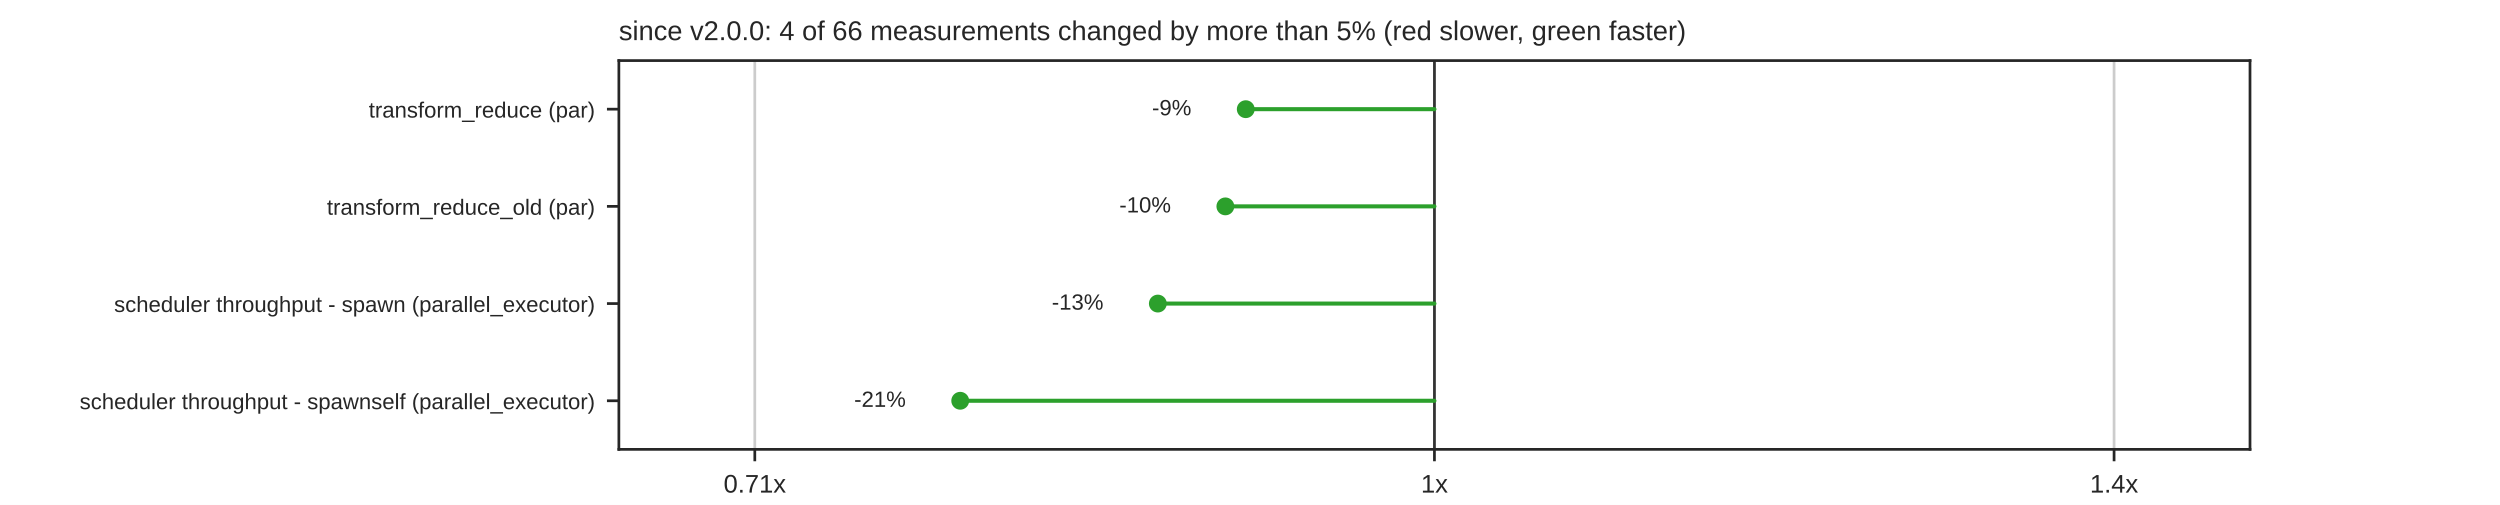
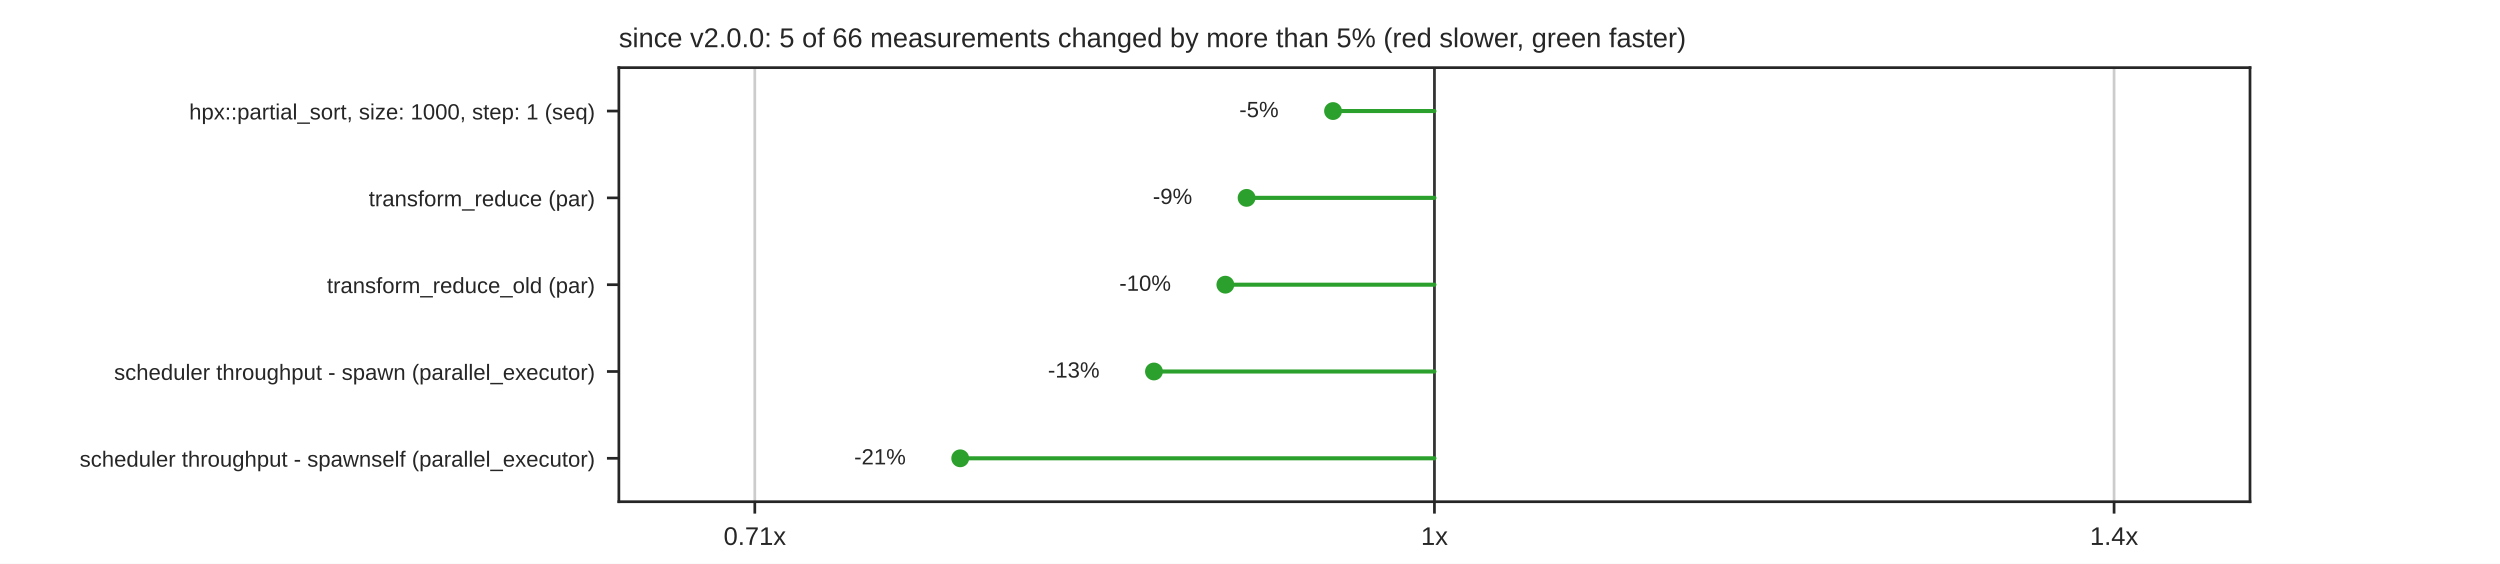
- <svg xmlns="http://www.w3.org/2000/svg" xmlns:xlink="http://www.w3.org/1999/xlink" width="734.4pt" height="148.32pt" viewBox="0 0 734.4 148.32" version="1.1">
+ <svg xmlns="http://www.w3.org/2000/svg" xmlns:xlink="http://www.w3.org/1999/xlink" width="734.4pt" height="165.6pt" viewBox="0 0 734.4 165.6" version="1.1">
  <defs>
    <style type="text/css">*{stroke-linejoin: round; stroke-linecap: butt}</style>
  </defs>
  <g id="figure_1">
    <g id="patch_1">
-       <path d="M 0 148.32  L 734.4 148.32  L 734.4 0  L 0 0  z " style="fill: #ffffff" />
+       <path d="M 0 165.6  L 734.4 165.6  L 734.4 0  L 0 0  z " style="fill: #ffffff" />
    </g>
    <g id="axes_1">
      <g id="patch_2">
-         <path d="M 181.8 132.005  L 660.96 132.005  L 660.96 17.798  L 181.8 17.798  z " style="fill: #ffffff" />
+         <path d="M 181.8 147.384  L 660.96 147.384  L 660.96 19.872  L 181.8 19.872  z " style="fill: #ffffff" />
      </g>
      <g id="matplotlib.axis_1">
        <g id="xtick_1">
          <g id="line2d_1">
-             <path d="M 221.73 132.005  L 221.73 17.798  " clip-path="url(#pd3ae6d22b0)" style="fill: none; stroke: #cccccc; stroke-width: 0.8; stroke-linecap: round" />
+             <path d="M 221.73 147.384  L 221.73 19.872  " clip-path="url(#pb38192b940)" style="fill: none; stroke: #cccccc; stroke-width: 0.8; stroke-linecap: round" />
          </g>
          <g id="line2d_2">
            <defs>
              <path id="mdfc5214045" d="M 0 0  L 0 3.5  " style="stroke: #262626; stroke-width: 0.8" />
            </defs>
            <g>
-               <use xlink:href="#mdfc5214045" x="221.73" y="132.005" style="fill: #262626; stroke: #262626; stroke-width: 0.8" />
+               <use xlink:href="#mdfc5214045" x="221.73" y="147.384" style="fill: #262626; stroke: #262626; stroke-width: 0.8" />
            </g>
          </g>
          <g id="text_1">
-             <text style="fill: #262626; font: 7.5px 'Arial', 'DejaVu Sans', 'Liberation Sans', 'Bitstream Vera Sans', sans-serif; text-anchor: middle" x="221.73" y="144.704" transform="rotate(-0 221.73 144.7036)">0.71x</text>
+             <text style="fill: #262626; font: 7.5px 'Arial', 'DejaVu Sans', 'Liberation Sans', 'Bitstream Vera Sans', sans-serif; text-anchor: middle" x="221.73" y="160.083" transform="rotate(-0 221.73 160.0828)">0.71x</text>
          </g>
        </g>
        <g id="xtick_2">
          <g id="line2d_3">
-             <path d="M 421.38 132.005  L 421.38 17.798  " clip-path="url(#pd3ae6d22b0)" style="fill: none; stroke: #cccccc; stroke-width: 0.8; stroke-linecap: round" />
+             <path d="M 421.38 147.384  L 421.38 19.872  " clip-path="url(#pb38192b940)" style="fill: none; stroke: #cccccc; stroke-width: 0.8; stroke-linecap: round" />
          </g>
          <g id="line2d_4">
            <g>
-               <use xlink:href="#mdfc5214045" x="421.38" y="132.005" style="fill: #262626; stroke: #262626; stroke-width: 0.8" />
+               <use xlink:href="#mdfc5214045" x="421.38" y="147.384" style="fill: #262626; stroke: #262626; stroke-width: 0.8" />
            </g>
          </g>
          <g id="text_2">
-             <text style="fill: #262626; font: 7.5px 'Arial', 'DejaVu Sans', 'Liberation Sans', 'Bitstream Vera Sans', sans-serif; text-anchor: middle" x="421.38" y="144.704" transform="rotate(-0 421.38 144.7036)">1x</text>
+             <text style="fill: #262626; font: 7.5px 'Arial', 'DejaVu Sans', 'Liberation Sans', 'Bitstream Vera Sans', sans-serif; text-anchor: middle" x="421.38" y="160.083" transform="rotate(-0 421.38 160.0828)">1x</text>
          </g>
        </g>
        <g id="xtick_3">
          <g id="line2d_5">
-             <path d="M 621.03 132.005  L 621.03 17.798  " clip-path="url(#pd3ae6d22b0)" style="fill: none; stroke: #cccccc; stroke-width: 0.8; stroke-linecap: round" />
+             <path d="M 621.03 147.384  L 621.03 19.872  " clip-path="url(#pb38192b940)" style="fill: none; stroke: #cccccc; stroke-width: 0.8; stroke-linecap: round" />
          </g>
          <g id="line2d_6">
            <g>
-               <use xlink:href="#mdfc5214045" x="621.03" y="132.005" style="fill: #262626; stroke: #262626; stroke-width: 0.8" />
+               <use xlink:href="#mdfc5214045" x="621.03" y="147.384" style="fill: #262626; stroke: #262626; stroke-width: 0.8" />
            </g>
          </g>
          <g id="text_3">
-             <text style="fill: #262626; font: 7.5px 'Arial', 'DejaVu Sans', 'Liberation Sans', 'Bitstream Vera Sans', sans-serif; text-anchor: middle" x="621.03" y="144.704" transform="rotate(-0 621.03 144.7036)">1.4x</text>
+             <text style="fill: #262626; font: 7.5px 'Arial', 'DejaVu Sans', 'Liberation Sans', 'Bitstream Vera Sans', sans-serif; text-anchor: middle" x="621.03" y="160.083" transform="rotate(-0 621.03 160.0828)">1.4x</text>
          </g>
        </g>
      </g>
      <g id="matplotlib.axis_2">
        <g id="ytick_1">
          <g id="line2d_7">
            <defs>
              <path id="m414165cd4d" d="M 0 0  L -3.5 0  " style="stroke: #262626; stroke-width: 0.8" />
            </defs>
            <g>
-               <use xlink:href="#m414165cd4d" x="181.8" y="32.074" style="fill: #262626; stroke: #262626; stroke-width: 0.8" />
+               <use xlink:href="#m414165cd4d" x="181.8" y="32.623" style="fill: #262626; stroke: #262626; stroke-width: 0.8" />
            </g>
          </g>
          <g id="text_4">
-             <text style="fill: #262626; font: 6.5px 'Arial', 'DejaVu Sans', 'Liberation Sans', 'Bitstream Vera Sans', sans-serif; text-anchor: end" x="174.8" y="34.544" transform="rotate(-0 174.8 34.54369)">transform_reduce (par)</text>
+             <text style="fill: #262626; font: 6.5px 'Arial', 'DejaVu Sans', 'Liberation Sans', 'Bitstream Vera Sans', sans-serif; text-anchor: end" x="174.8" y="35.093" transform="rotate(-0 174.8 35.09269)">hpx::partial_sort, size: 1000, step: 1 (seq)</text>
          </g>
        </g>
        <g id="ytick_2">
          <g id="line2d_8">
            <g>
-               <use xlink:href="#m414165cd4d" x="181.8" y="60.626" style="fill: #262626; stroke: #262626; stroke-width: 0.8" />
+               <use xlink:href="#m414165cd4d" x="181.8" y="58.126" style="fill: #262626; stroke: #262626; stroke-width: 0.8" />
            </g>
          </g>
          <g id="text_5">
-             <text style="fill: #262626; font: 6.5px 'Arial', 'DejaVu Sans', 'Liberation Sans', 'Bitstream Vera Sans', sans-serif; text-anchor: end" x="174.8" y="63.095" transform="rotate(-0 174.8 63.09529)">transform_reduce_old (par)</text>
+             <text style="fill: #262626; font: 6.5px 'Arial', 'DejaVu Sans', 'Liberation Sans', 'Bitstream Vera Sans', sans-serif; text-anchor: end" x="174.8" y="60.595" transform="rotate(-0 174.8 60.59509)">transform_reduce (par)</text>
          </g>
        </g>
        <g id="ytick_3">
          <g id="line2d_9">
            <g>
-               <use xlink:href="#m414165cd4d" x="181.8" y="89.177" style="fill: #262626; stroke: #262626; stroke-width: 0.8" />
+               <use xlink:href="#m414165cd4d" x="181.8" y="83.628" style="fill: #262626; stroke: #262626; stroke-width: 0.8" />
            </g>
          </g>
          <g id="text_6">
-             <text style="fill: #262626; font: 6.5px 'Arial', 'DejaVu Sans', 'Liberation Sans', 'Bitstream Vera Sans', sans-serif; text-anchor: end" x="174.8" y="91.647" transform="rotate(-0 174.8 91.64689)">scheduler throughput - spawn (parallel_executor)</text>
+             <text style="fill: #262626; font: 6.5px 'Arial', 'DejaVu Sans', 'Liberation Sans', 'Bitstream Vera Sans', sans-serif; text-anchor: end" x="174.8" y="86.097" transform="rotate(-0 174.8 86.09749)">transform_reduce_old (par)</text>
          </g>
        </g>
        <g id="ytick_4">
          <g id="line2d_10">
            <g>
-               <use xlink:href="#m414165cd4d" x="181.8" y="117.729" style="fill: #262626; stroke: #262626; stroke-width: 0.8" />
+               <use xlink:href="#m414165cd4d" x="181.8" y="109.13" style="fill: #262626; stroke: #262626; stroke-width: 0.8" />
            </g>
          </g>
          <g id="text_7">
-             <text style="fill: #262626; font: 6.5px 'Arial', 'DejaVu Sans', 'Liberation Sans', 'Bitstream Vera Sans', sans-serif; text-anchor: end" x="174.8" y="120.198" transform="rotate(-0 174.8 120.1985)">scheduler throughput - spawnself (parallel_executor)</text>
+             <text style="fill: #262626; font: 6.5px 'Arial', 'DejaVu Sans', 'Liberation Sans', 'Bitstream Vera Sans', sans-serif; text-anchor: end" x="174.8" y="111.6" transform="rotate(-0 174.8 111.5999)">scheduler throughput - spawn (parallel_executor)</text>
+           </g>
+         </g>
+         <g id="ytick_5">
+           <g id="line2d_11">
+             <g>
+               <use xlink:href="#m414165cd4d" x="181.8" y="134.633" style="fill: #262626; stroke: #262626; stroke-width: 0.8" />
+             </g>
+           </g>
+           <g id="text_8">
+             <text style="fill: #262626; font: 6.5px 'Arial', 'DejaVu Sans', 'Liberation Sans', 'Bitstream Vera Sans', sans-serif; text-anchor: end" x="174.8" y="137.102" transform="rotate(-0 174.8 137.1023)">scheduler throughput - spawnself (parallel_executor)</text>
          </g>
        </g>
      </g>
-       <g id="line2d_11">
-         <path d="M 421.38 132.005  L 421.38 17.798  " clip-path="url(#pd3ae6d22b0)" style="fill: none; stroke: #333333; stroke-width: 0.8; stroke-linecap: round" />
-       </g>
      <g id="line2d_12">
-         <path d="M 421.38 32.074  L 365.952 32.074  " clip-path="url(#pd3ae6d22b0)" style="fill: none; stroke: #2ca02c; stroke-width: 1.2; stroke-linecap: round" />
+         <path d="M 421.38 147.384  L 421.38 19.872  " clip-path="url(#pb38192b940)" style="fill: none; stroke: #333333; stroke-width: 0.8; stroke-linecap: round" />
      </g>
      <g id="line2d_13">
-         <path d="M 421.38 60.626  L 359.962 60.626  " clip-path="url(#pd3ae6d22b0)" style="fill: none; stroke: #2ca02c; stroke-width: 1.2; stroke-linecap: round" />
+         <path d="M 421.38 32.623  L 391.592 32.623  " clip-path="url(#pb38192b940)" style="fill: none; stroke: #2ca02c; stroke-width: 1.2; stroke-linecap: round" />
      </g>
      <g id="line2d_14">
-         <path d="M 421.38 89.177  L 340.127 89.177  " clip-path="url(#pd3ae6d22b0)" style="fill: none; stroke: #2ca02c; stroke-width: 1.2; stroke-linecap: round" />
+         <path d="M 421.38 58.126  L 366.2 58.126  " clip-path="url(#pb38192b940)" style="fill: none; stroke: #2ca02c; stroke-width: 1.2; stroke-linecap: round" />
      </g>
      <g id="line2d_15">
-         <path d="M 421.38 117.729  L 282.074 117.729  " clip-path="url(#pd3ae6d22b0)" style="fill: none; stroke: #2ca02c; stroke-width: 1.2; stroke-linecap: round" />
+         <path d="M 421.38 83.628  L 359.962 83.628  " clip-path="url(#pb38192b940)" style="fill: none; stroke: #2ca02c; stroke-width: 1.2; stroke-linecap: round" />
+       </g>
+       <g id="line2d_16">
+         <path d="M 421.38 109.13  L 338.988 109.13  " clip-path="url(#pb38192b940)" style="fill: none; stroke: #2ca02c; stroke-width: 1.2; stroke-linecap: round" />
+       </g>
+       <g id="line2d_17">
+         <path d="M 421.38 134.633  L 282.074 134.633  " clip-path="url(#pb38192b940)" style="fill: none; stroke: #2ca02c; stroke-width: 1.2; stroke-linecap: round" />
      </g>
      <g id="patch_3">
-         <path d="M 181.8 132.005  L 181.8 17.798  " style="fill: none; stroke: #262626; stroke-width: 0.8; stroke-linejoin: miter; stroke-linecap: square" />
+         <path d="M 181.8 147.384  L 181.8 19.872  " style="fill: none; stroke: #262626; stroke-width: 0.8; stroke-linejoin: miter; stroke-linecap: square" />
      </g>
      <g id="patch_4">
-         <path d="M 660.96 132.005  L 660.96 17.798  " style="fill: none; stroke: #262626; stroke-width: 0.8; stroke-linejoin: miter; stroke-linecap: square" />
+         <path d="M 660.96 147.384  L 660.96 19.872  " style="fill: none; stroke: #262626; stroke-width: 0.8; stroke-linejoin: miter; stroke-linecap: square" />
      </g>
      <g id="patch_5">
-         <path d="M 181.8 132.005  L 660.96 132.005  " style="fill: none; stroke: #262626; stroke-width: 0.8; stroke-linejoin: miter; stroke-linecap: square" />
+         <path d="M 181.8 147.384  L 660.96 147.384  " style="fill: none; stroke: #262626; stroke-width: 0.8; stroke-linejoin: miter; stroke-linecap: square" />
      </g>
      <g id="patch_6">
-         <path d="M 181.8 17.798  L 660.96 17.798  " style="fill: none; stroke: #262626; stroke-width: 0.8; stroke-linejoin: miter; stroke-linecap: square" />
+         <path d="M 181.8 19.872  L 660.96 19.872  " style="fill: none; stroke: #262626; stroke-width: 0.8; stroke-linejoin: miter; stroke-linecap: square" />
      </g>
      <g id="PathCollection_1">
        <defs>
          <path id="m7978cd0e5a" d="M 0 2.121  C 0.563 2.121 1.102 1.898 1.5 1.5  C 1.898 1.102 2.121 0.563 2.121 0  C 2.121 -0.563 1.898 -1.102 1.5 -1.5  C 1.102 -1.898 0.563 -2.121 0 -2.121  C -0.563 -2.121 -1.102 -1.898 -1.5 -1.5  C -1.898 -1.102 -2.121 -0.563 -2.121 0  C -2.121 0.563 -1.898 1.102 -1.5 1.5  C -1.102 1.898 -0.563 2.121 0 2.121  z " style="stroke: #2ca02c" />
        </defs>
-         <g clip-path="url(#pd3ae6d22b0)">
-           <use xlink:href="#m7978cd0e5a" x="365.952" y="32.074" style="fill: #2ca02c; stroke: #2ca02c" />
-         </g>
-       </g>
-       <g id="text_8">
-         <text style="fill: #262626; font: 6.5px 'Arial', 'DejaVu Sans', 'Liberation Sans', 'Bitstream Vera Sans', sans-serif; text-anchor: end" x="349.98" y="33.868" transform="rotate(-0 349.9802 33.86779)">-9%</text>
-       </g>
-       <g id="PathCollection_2">
-         <g clip-path="url(#pd3ae6d22b0)">
-           <use xlink:href="#m7978cd0e5a" x="359.962" y="60.626" style="fill: #2ca02c; stroke: #2ca02c" />
+         <g clip-path="url(#pb38192b940)">
+           <use xlink:href="#m7978cd0e5a" x="391.592" y="32.623" style="fill: #2ca02c; stroke: #2ca02c" />
        </g>
      </g>
      <g id="text_9">
-         <text style="fill: #262626; font: 6.5px 'Arial', 'DejaVu Sans', 'Liberation Sans', 'Bitstream Vera Sans', sans-serif; text-anchor: end" x="343.99" y="62.419" transform="rotate(-0 343.9897 62.41939)">-10%</text>
+         <text style="fill: #262626; font: 6.5px 'Arial', 'DejaVu Sans', 'Liberation Sans', 'Bitstream Vera Sans', sans-serif; text-anchor: end" x="375.62" y="34.417" transform="rotate(-0 375.6197 34.41679)">-5%</text>
      </g>
-       <g id="PathCollection_3">
-         <g clip-path="url(#pd3ae6d22b0)">
-           <use xlink:href="#m7978cd0e5a" x="340.127" y="89.177" style="fill: #2ca02c; stroke: #2ca02c" />
+       <g id="PathCollection_2">
+         <g clip-path="url(#pb38192b940)">
+           <use xlink:href="#m7978cd0e5a" x="366.2" y="58.126" style="fill: #2ca02c; stroke: #2ca02c" />
        </g>
      </g>
      <g id="text_10">
-         <text style="fill: #262626; font: 6.5px 'Arial', 'DejaVu Sans', 'Liberation Sans', 'Bitstream Vera Sans', sans-serif; text-anchor: end" x="324.155" y="90.971" transform="rotate(-0 324.1548 90.97099)">-13%</text>
+         <text style="fill: #262626; font: 6.5px 'Arial', 'DejaVu Sans', 'Liberation Sans', 'Bitstream Vera Sans', sans-serif; text-anchor: end" x="350.228" y="59.919" transform="rotate(-0 350.2284 59.91919)">-9%</text>
      </g>
-       <g id="PathCollection_4">
-         <g clip-path="url(#pd3ae6d22b0)">
-           <use xlink:href="#m7978cd0e5a" x="282.074" y="117.729" style="fill: #2ca02c; stroke: #2ca02c" />
+       <g id="PathCollection_3">
+         <g clip-path="url(#pb38192b940)">
+           <use xlink:href="#m7978cd0e5a" x="359.962" y="83.628" style="fill: #2ca02c; stroke: #2ca02c" />
        </g>
      </g>
      <g id="text_11">
-         <text style="fill: #262626; font: 6.5px 'Arial', 'DejaVu Sans', 'Liberation Sans', 'Bitstream Vera Sans', sans-serif; text-anchor: end" x="266.102" y="119.523" transform="rotate(-0 266.1016 119.5226)">-21%</text>
+         <text style="fill: #262626; font: 6.5px 'Arial', 'DejaVu Sans', 'Liberation Sans', 'Bitstream Vera Sans', sans-serif; text-anchor: end" x="343.99" y="85.422" transform="rotate(-0 343.9897 85.42159)">-10%</text>
+       </g>
+       <g id="PathCollection_4">
+         <g clip-path="url(#pb38192b940)">
+           <use xlink:href="#m7978cd0e5a" x="338.988" y="109.13" style="fill: #2ca02c; stroke: #2ca02c" />
+         </g>
      </g>
      <g id="text_12">
-         <text style="fill: #262626; font: 8px 'Arial', 'DejaVu Sans', 'Liberation Sans', 'Bitstream Vera Sans', sans-serif; text-anchor: start" x="181.8" y="11.798" transform="rotate(-0 181.8 11.7984)">since v2.0.0: 4 of 66 measurements changed by more than 5% (red slower, green faster)</text>
+         <text style="fill: #262626; font: 6.5px 'Arial', 'DejaVu Sans', 'Liberation Sans', 'Bitstream Vera Sans', sans-serif; text-anchor: end" x="323.016" y="110.924" transform="rotate(-0 323.0157 110.924)">-13%</text>
+       </g>
+       <g id="PathCollection_5">
+         <g clip-path="url(#pb38192b940)">
+           <use xlink:href="#m7978cd0e5a" x="282.074" y="134.633" style="fill: #2ca02c; stroke: #2ca02c" />
+         </g>
+       </g>
+       <g id="text_13">
+         <text style="fill: #262626; font: 6.5px 'Arial', 'DejaVu Sans', 'Liberation Sans', 'Bitstream Vera Sans', sans-serif; text-anchor: end" x="266.102" y="136.426" transform="rotate(-0 266.1016 136.4264)">-21%</text>
+       </g>
+       <g id="text_14">
+         <text style="fill: #262626; font: 8px 'Arial', 'DejaVu Sans', 'Liberation Sans', 'Bitstream Vera Sans', sans-serif; text-anchor: start" x="181.8" y="13.872" transform="rotate(-0 181.8 13.872)">since v2.0.0: 5 of 66 measurements changed by more than 5% (red slower, green faster)</text>
      </g>
    </g>
  </g>
  <defs>
-     <clipPath id="pd3ae6d22b0">
-       <rect x="181.8" y="17.798" width="479.16" height="114.206" />
+     <clipPath id="pb38192b940">
+       <rect x="181.8" y="19.872" width="479.16" height="127.512" />
    </clipPath>
  </defs>
</svg>
